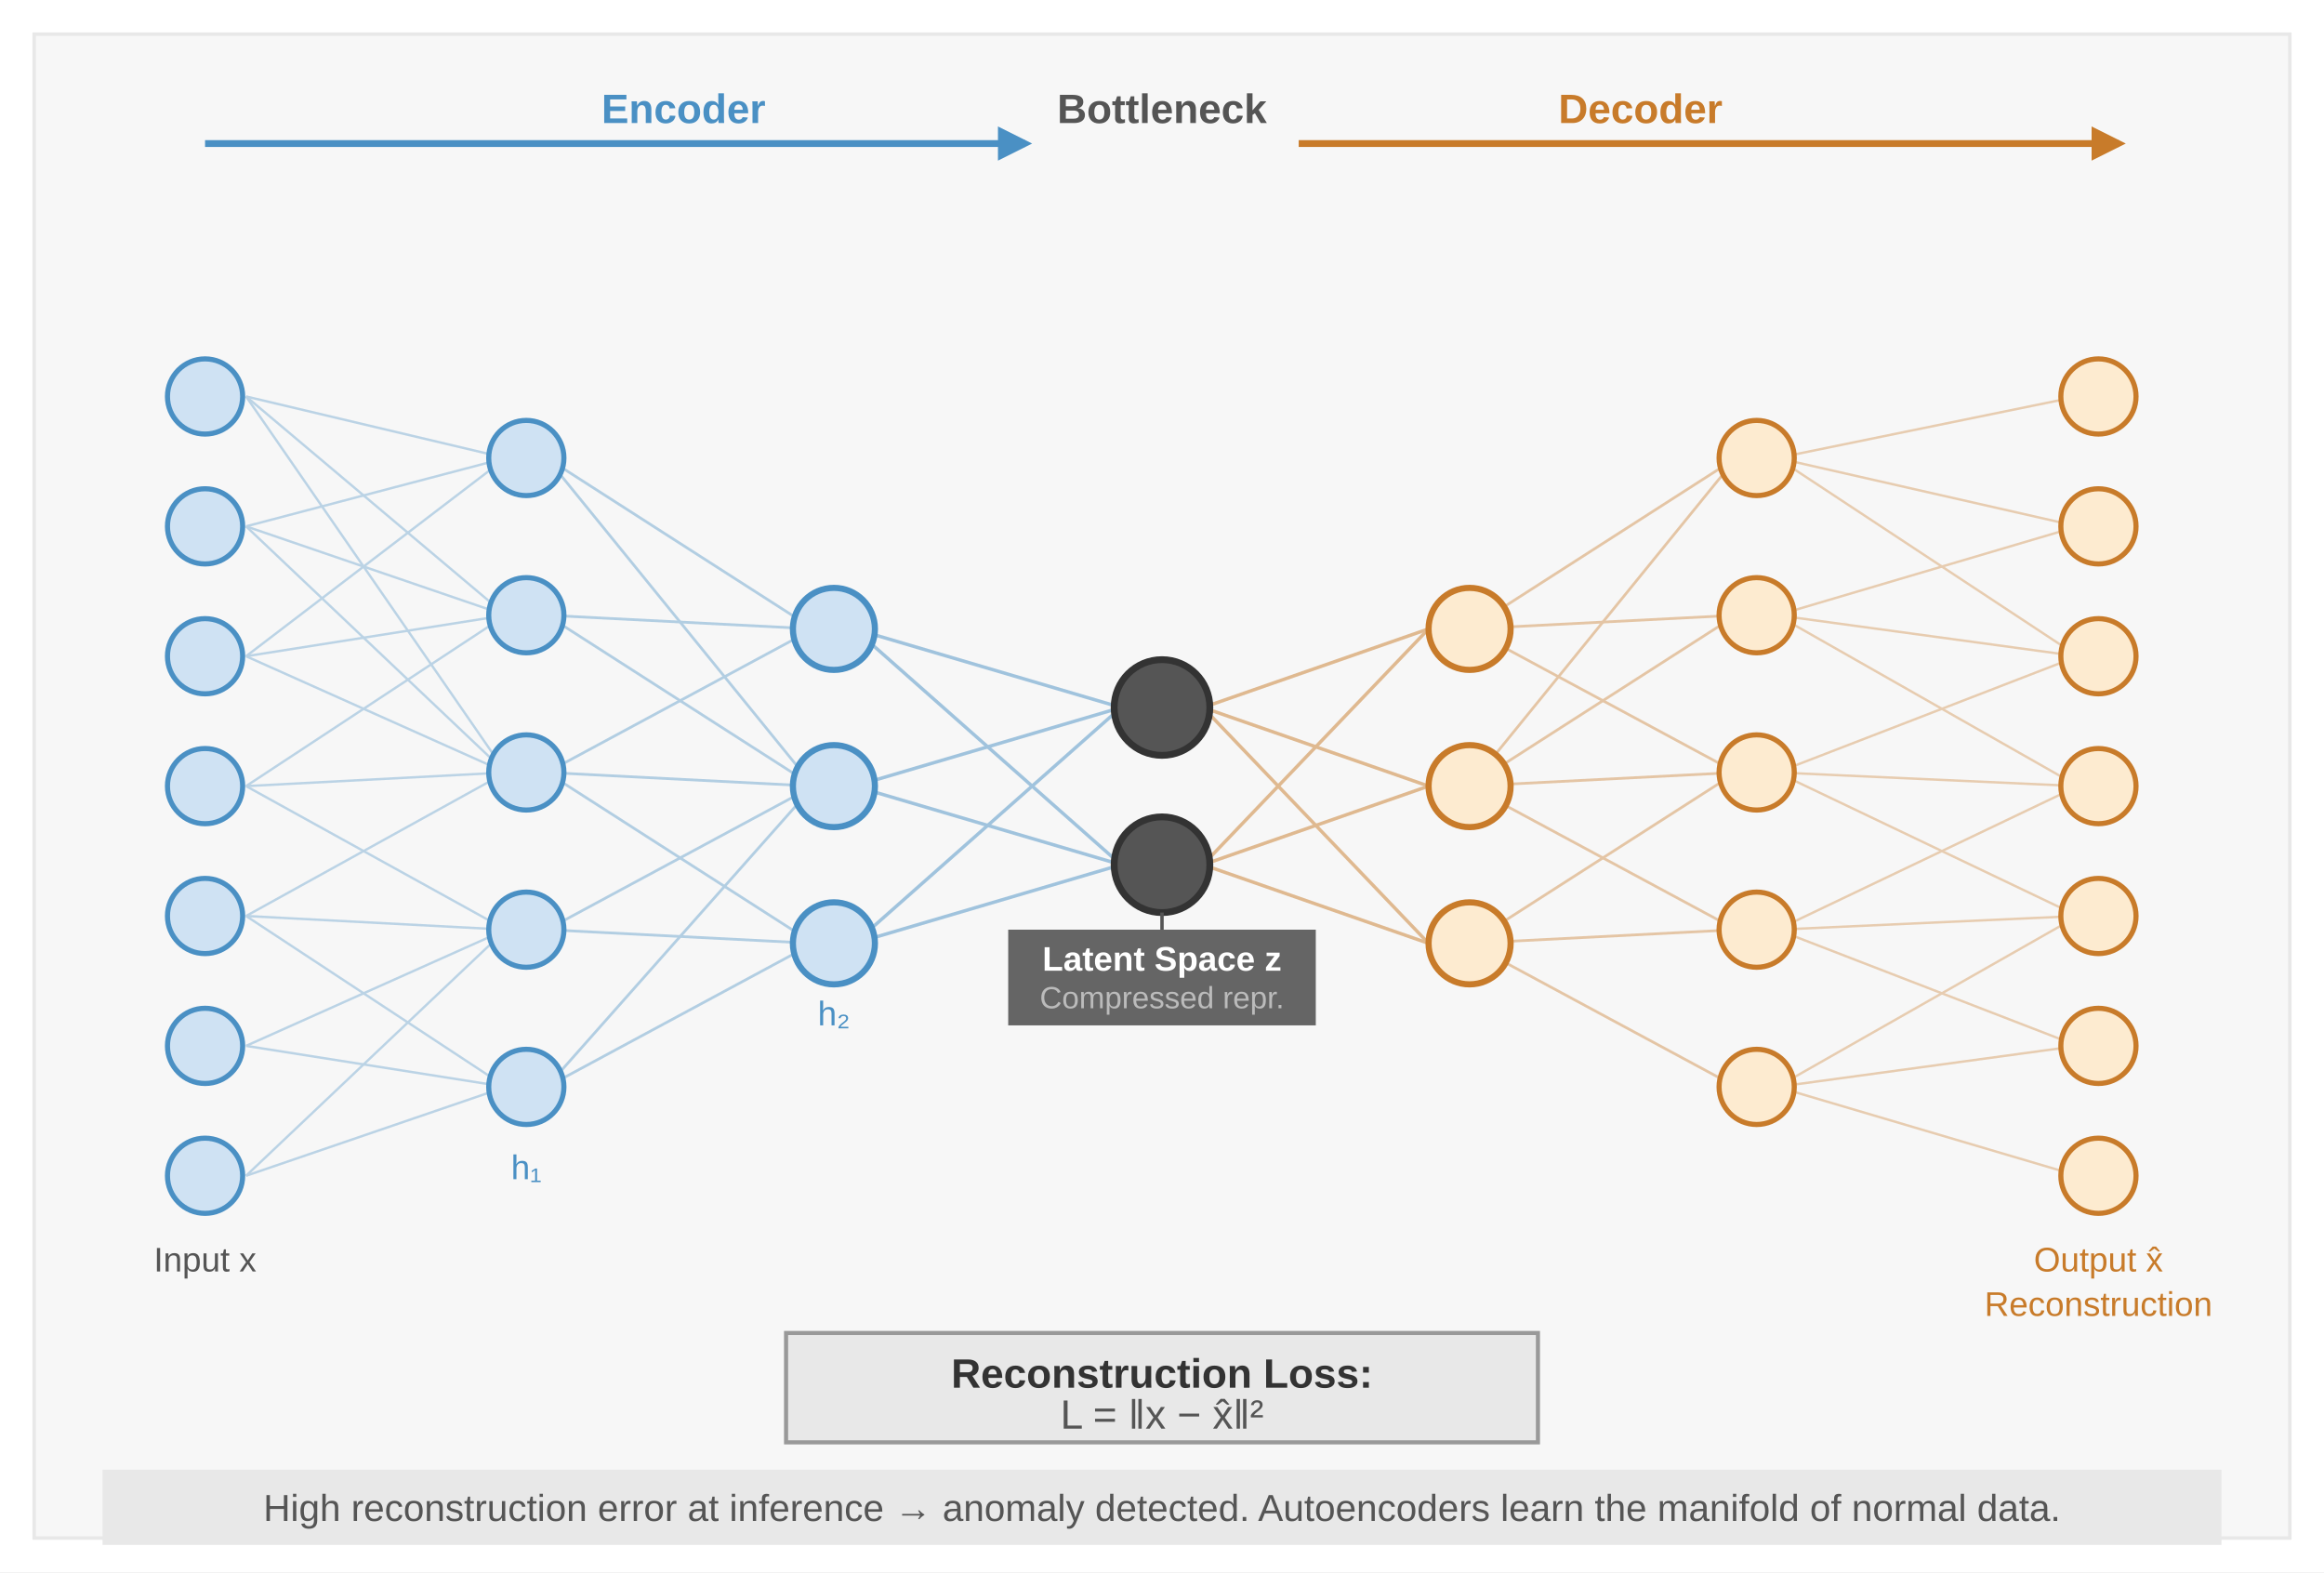
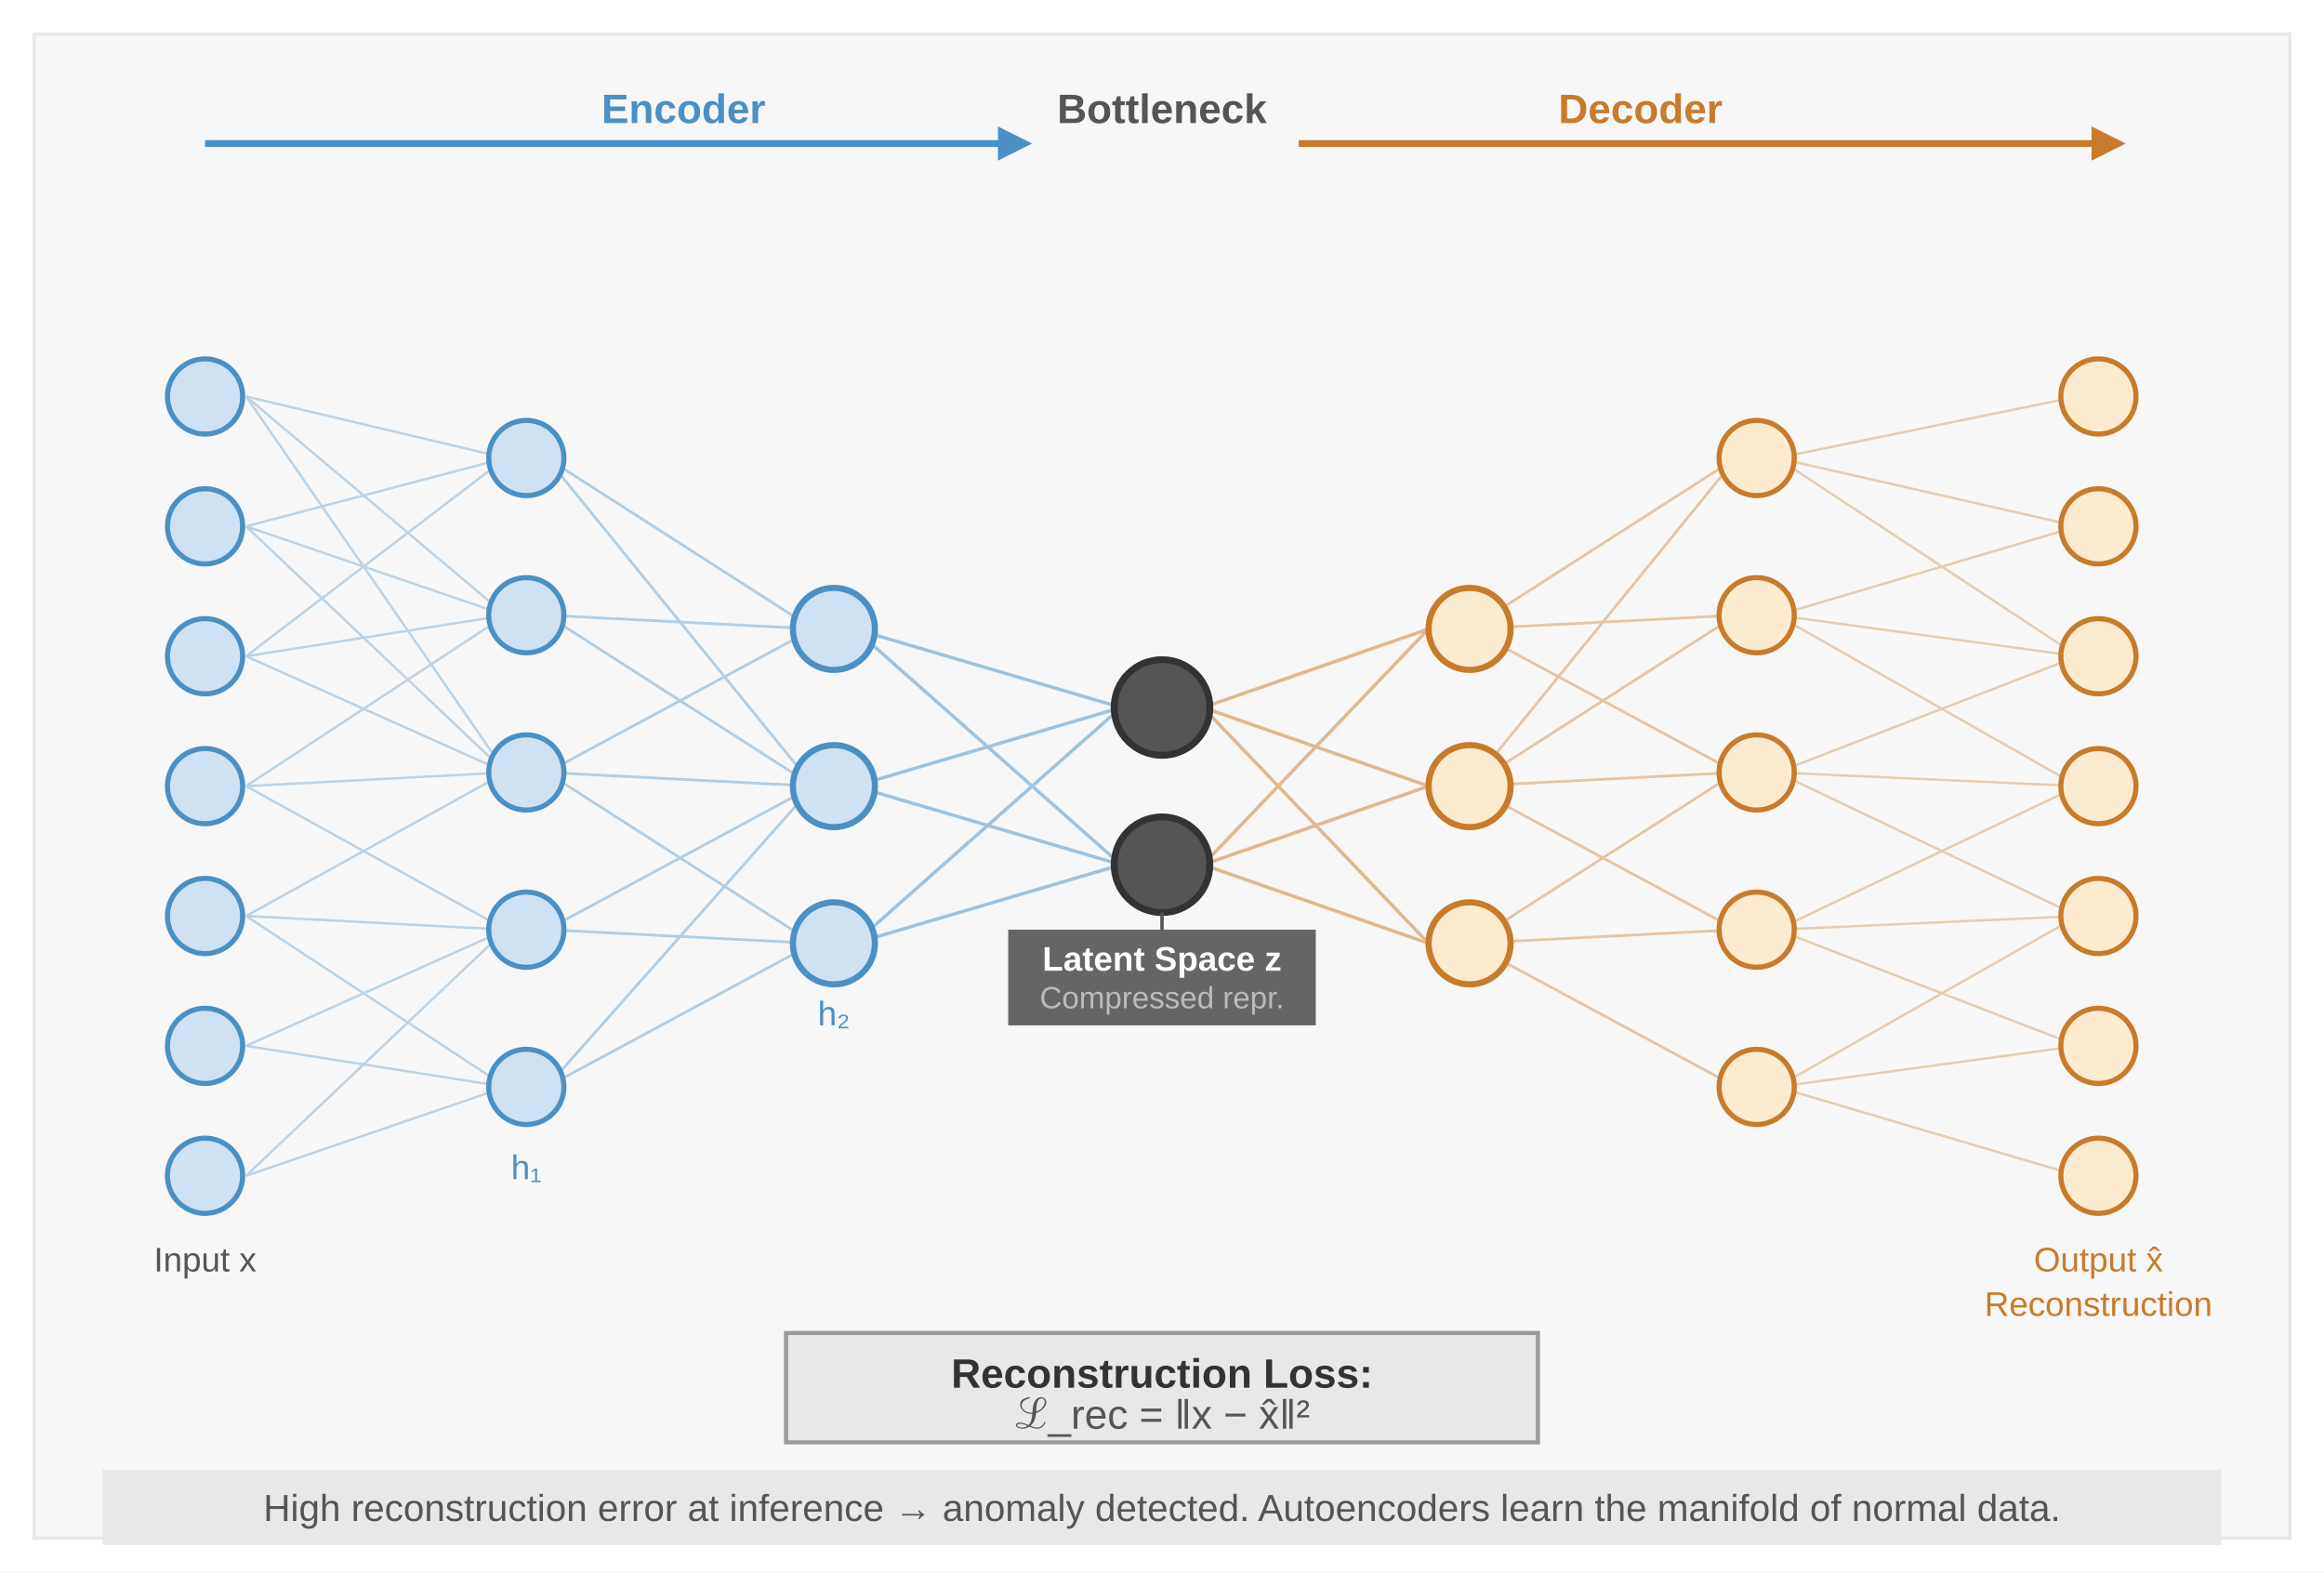
<svg xmlns="http://www.w3.org/2000/svg" font-family="Arial, Helvetica, sans-serif" viewBox="0 0 680 460">
  <rect width="680" height="460" fill="#fff" />
  <defs>
    <marker id="arrow" markerWidth="8" markerHeight="6" refX="7" refY="3" orient="auto">
      <path d="M0,0 L8,3 L0,6 Z" fill="#555" />
    </marker>
    <marker id="arrow-red" markerWidth="8" markerHeight="6" refX="7" refY="3" orient="auto">
      <path d="M0,0 L8,3 L0,6 Z" fill="#a31f34" />
    </marker>
    <marker id="arrow-green" markerWidth="8" markerHeight="6" refX="7" refY="3" orient="auto">
      <path d="M0,0 L8,3 L0,6 Z" fill="#3d9e5a" />
    </marker>
  </defs>
  <rect x="10" y="10" width="660" height="440" fill="#f7f7f7" stroke="#e8e8e8" stroke-width="1" />
  <text x="200" y="36" text-anchor="middle" font-size="12" fill="#4a90c4" font-weight="bold">Encoder</text>
  <text x="340" y="36" text-anchor="middle" font-size="12" fill="#555" font-weight="bold">Bottleneck</text>
  <text x="480" y="36" text-anchor="middle" font-size="12" fill="#c87b2a" font-weight="bold">Decoder</text>
  <line x1="60" y1="42" x2="300" y2="42" stroke="#4a90c4" stroke-width="2" />
  <polygon points="302,42 292,37 292,47" fill="#4a90c4" />
  <line x1="380" y1="42" x2="620" y2="42" stroke="#c87b2a" stroke-width="2" />
  <polygon points="622,42 612,37 612,47" fill="#c87b2a" />
  <g stroke="#4a90c4" stroke-width="0.7" opacity="0.35">
    <line x1="72" y1="116" x2="148" y2="134" />
    <line x1="72" y1="116" x2="148" y2="180" />
    <line x1="72" y1="116" x2="148" y2="226" />
    <line x1="72" y1="154" x2="148" y2="134" />
    <line x1="72" y1="154" x2="148" y2="180" />
    <line x1="72" y1="154" x2="148" y2="226" />
    <line x1="72" y1="192" x2="148" y2="134" />
    <line x1="72" y1="192" x2="148" y2="180" />
    <line x1="72" y1="192" x2="148" y2="226" />
    <line x1="72" y1="230" x2="148" y2="180" />
    <line x1="72" y1="230" x2="148" y2="226" />
    <line x1="72" y1="230" x2="148" y2="272" />
    <line x1="72" y1="268" x2="148" y2="226" />
    <line x1="72" y1="268" x2="148" y2="272" />
    <line x1="72" y1="268" x2="148" y2="318" />
    <line x1="72" y1="306" x2="148" y2="272" />
    <line x1="72" y1="306" x2="148" y2="318" />
    <line x1="72" y1="344" x2="148" y2="272" />
    <line x1="72" y1="344" x2="148" y2="318" />
  </g>
  <g stroke="#4a90c4" stroke-width="0.8" opacity="0.4">
    <line x1="160" y1="134" x2="238" y2="184" />
    <line x1="160" y1="134" x2="238" y2="230" />
    <line x1="160" y1="180" x2="238" y2="184" />
    <line x1="160" y1="180" x2="238" y2="230" />
    <line x1="160" y1="226" x2="238" y2="184" />
    <line x1="160" y1="226" x2="238" y2="230" />
    <line x1="160" y1="226" x2="238" y2="276" />
    <line x1="160" y1="272" x2="238" y2="230" />
    <line x1="160" y1="272" x2="238" y2="276" />
    <line x1="160" y1="318" x2="238" y2="230" />
    <line x1="160" y1="318" x2="238" y2="276" />
  </g>
  <g stroke="#4a90c4" stroke-width="1" opacity="0.5">
    <line x1="250" y1="184" x2="328" y2="207" />
    <line x1="250" y1="184" x2="328" y2="253" />
    <line x1="250" y1="230" x2="328" y2="207" />
    <line x1="250" y1="230" x2="328" y2="253" />
    <line x1="250" y1="276" x2="328" y2="207" />
    <line x1="250" y1="276" x2="328" y2="253" />
  </g>
  <g stroke="#c87b2a" stroke-width="1" opacity="0.5">
    <line x1="352" y1="207" x2="418" y2="184" />
    <line x1="352" y1="207" x2="418" y2="230" />
    <line x1="352" y1="207" x2="418" y2="276" />
    <line x1="352" y1="253" x2="418" y2="184" />
    <line x1="352" y1="253" x2="418" y2="230" />
    <line x1="352" y1="253" x2="418" y2="276" />
  </g>
  <g stroke="#c87b2a" stroke-width="0.8" opacity="0.4">
    <line x1="430" y1="184" x2="508" y2="134" />
    <line x1="430" y1="184" x2="508" y2="180" />
    <line x1="430" y1="184" x2="508" y2="226" />
    <line x1="430" y1="230" x2="508" y2="134" />
    <line x1="430" y1="230" x2="508" y2="180" />
    <line x1="430" y1="230" x2="508" y2="226" />
    <line x1="430" y1="230" x2="508" y2="272" />
    <line x1="430" y1="276" x2="508" y2="226" />
    <line x1="430" y1="276" x2="508" y2="272" />
    <line x1="430" y1="276" x2="508" y2="318" />
  </g>
  <g stroke="#c87b2a" stroke-width="0.7" opacity="0.35">
    <line x1="520" y1="134" x2="608" y2="116" />
    <line x1="520" y1="134" x2="608" y2="154" />
    <line x1="520" y1="134" x2="608" y2="192" />
    <line x1="520" y1="180" x2="608" y2="154" />
    <line x1="520" y1="180" x2="608" y2="192" />
    <line x1="520" y1="180" x2="608" y2="230" />
    <line x1="520" y1="226" x2="608" y2="192" />
    <line x1="520" y1="226" x2="608" y2="230" />
    <line x1="520" y1="226" x2="608" y2="268" />
    <line x1="520" y1="272" x2="608" y2="230" />
    <line x1="520" y1="272" x2="608" y2="268" />
    <line x1="520" y1="272" x2="608" y2="306" />
    <line x1="520" y1="318" x2="608" y2="268" />
    <line x1="520" y1="318" x2="608" y2="306" />
    <line x1="520" y1="318" x2="608" y2="344" />
  </g>
  <g fill="#cfe2f3" stroke="#4a90c4" stroke-width="1.5">
    <circle cx="60" cy="116" r="11" />
    <circle cx="60" cy="154" r="11" />
    <circle cx="60" cy="192" r="11" />
    <circle cx="60" cy="230" r="11" />
    <circle cx="60" cy="268" r="11" />
    <circle cx="60" cy="306" r="11" />
    <circle cx="60" cy="344" r="11" />
  </g>
  <g fill="#cfe2f3" stroke="#4a90c4" stroke-width="1.5">
    <circle cx="154" cy="134" r="11" />
    <circle cx="154" cy="180" r="11" />
    <circle cx="154" cy="226" r="11" />
    <circle cx="154" cy="272" r="11" />
    <circle cx="154" cy="318" r="11" />
  </g>
  <g fill="#cfe2f3" stroke="#4a90c4" stroke-width="1.8">
    <circle cx="244" cy="184" r="12" />
    <circle cx="244" cy="230" r="12" />
    <circle cx="244" cy="276" r="12" />
  </g>
  <circle cx="340" cy="207" r="14" fill="#555" stroke="#333" stroke-width="2" />
  <circle cx="340" cy="253" r="14" fill="#555" stroke="#333" stroke-width="2" />
  <g fill="#fdebd0" stroke="#c87b2a" stroke-width="1.8">
    <circle cx="430" cy="184" r="12" />
    <circle cx="430" cy="230" r="12" />
    <circle cx="430" cy="276" r="12" />
  </g>
  <g fill="#fdebd0" stroke="#c87b2a" stroke-width="1.5">
    <circle cx="514" cy="134" r="11" />
    <circle cx="514" cy="180" r="11" />
    <circle cx="514" cy="226" r="11" />
    <circle cx="514" cy="272" r="11" />
    <circle cx="514" cy="318" r="11" />
  </g>
  <g fill="#fdebd0" stroke="#c87b2a" stroke-width="1.5">
    <circle cx="614" cy="116" r="11" />
    <circle cx="614" cy="154" r="11" />
    <circle cx="614" cy="192" r="11" />
    <circle cx="614" cy="230" r="11" />
    <circle cx="614" cy="268" r="11" />
    <circle cx="614" cy="306" r="11" />
    <circle cx="614" cy="344" r="11" />
  </g>
  <text x="60" y="372" text-anchor="middle" font-size="10" fill="#555">Input x</text>
  <text x="154" y="345" text-anchor="middle" font-size="10" fill="#4a90c4">h₁</text>
  <text x="244" y="300" text-anchor="middle" font-size="10" fill="#4a90c4">h₂</text>
  <text x="614" y="372" text-anchor="middle" font-size="10" fill="#c87b2a">Output x̂</text>
  <text x="614" y="385" text-anchor="middle" font-size="10" fill="#c87b2a">Reconstruction</text>
  <rect x="295" y="272" width="90" height="28" fill="#555" opacity="0.9" />
  <text x="340" y="284" text-anchor="middle" font-size="10" fill="#fff" font-weight="bold">Latent Space z</text>
  <text x="340" y="295" text-anchor="middle" font-size="9" fill="#bbb">Compressed repr.</text>
  <line x1="340" y1="267" x2="340" y2="272" stroke="#555" stroke-width="1" />
  <rect x="230" y="390" width="220" height="32" fill="#e8e8e8" stroke="#999" stroke-width="1.2" />
  <text x="340" y="406" text-anchor="middle" font-size="12" font-weight="bold" fill="#333">Reconstruction Loss:</text>
-   <text x="340" y="418" text-anchor="middle" font-size="12" fill="#555">L = ‖x − x̂‖²</text>
+   <text x="340" y="418" text-anchor="middle" font-size="12" fill="#555">ℒ_rec = ‖x − x̂‖²</text>
  <rect x="30" y="430" width="620" height="22" fill="#e8e8e8" />
  <text x="340" y="445" text-anchor="middle" font-size="11" fill="#555">High reconstruction error at inference → anomaly detected. Autoencoders learn the manifold of normal data.</text>
</svg>
